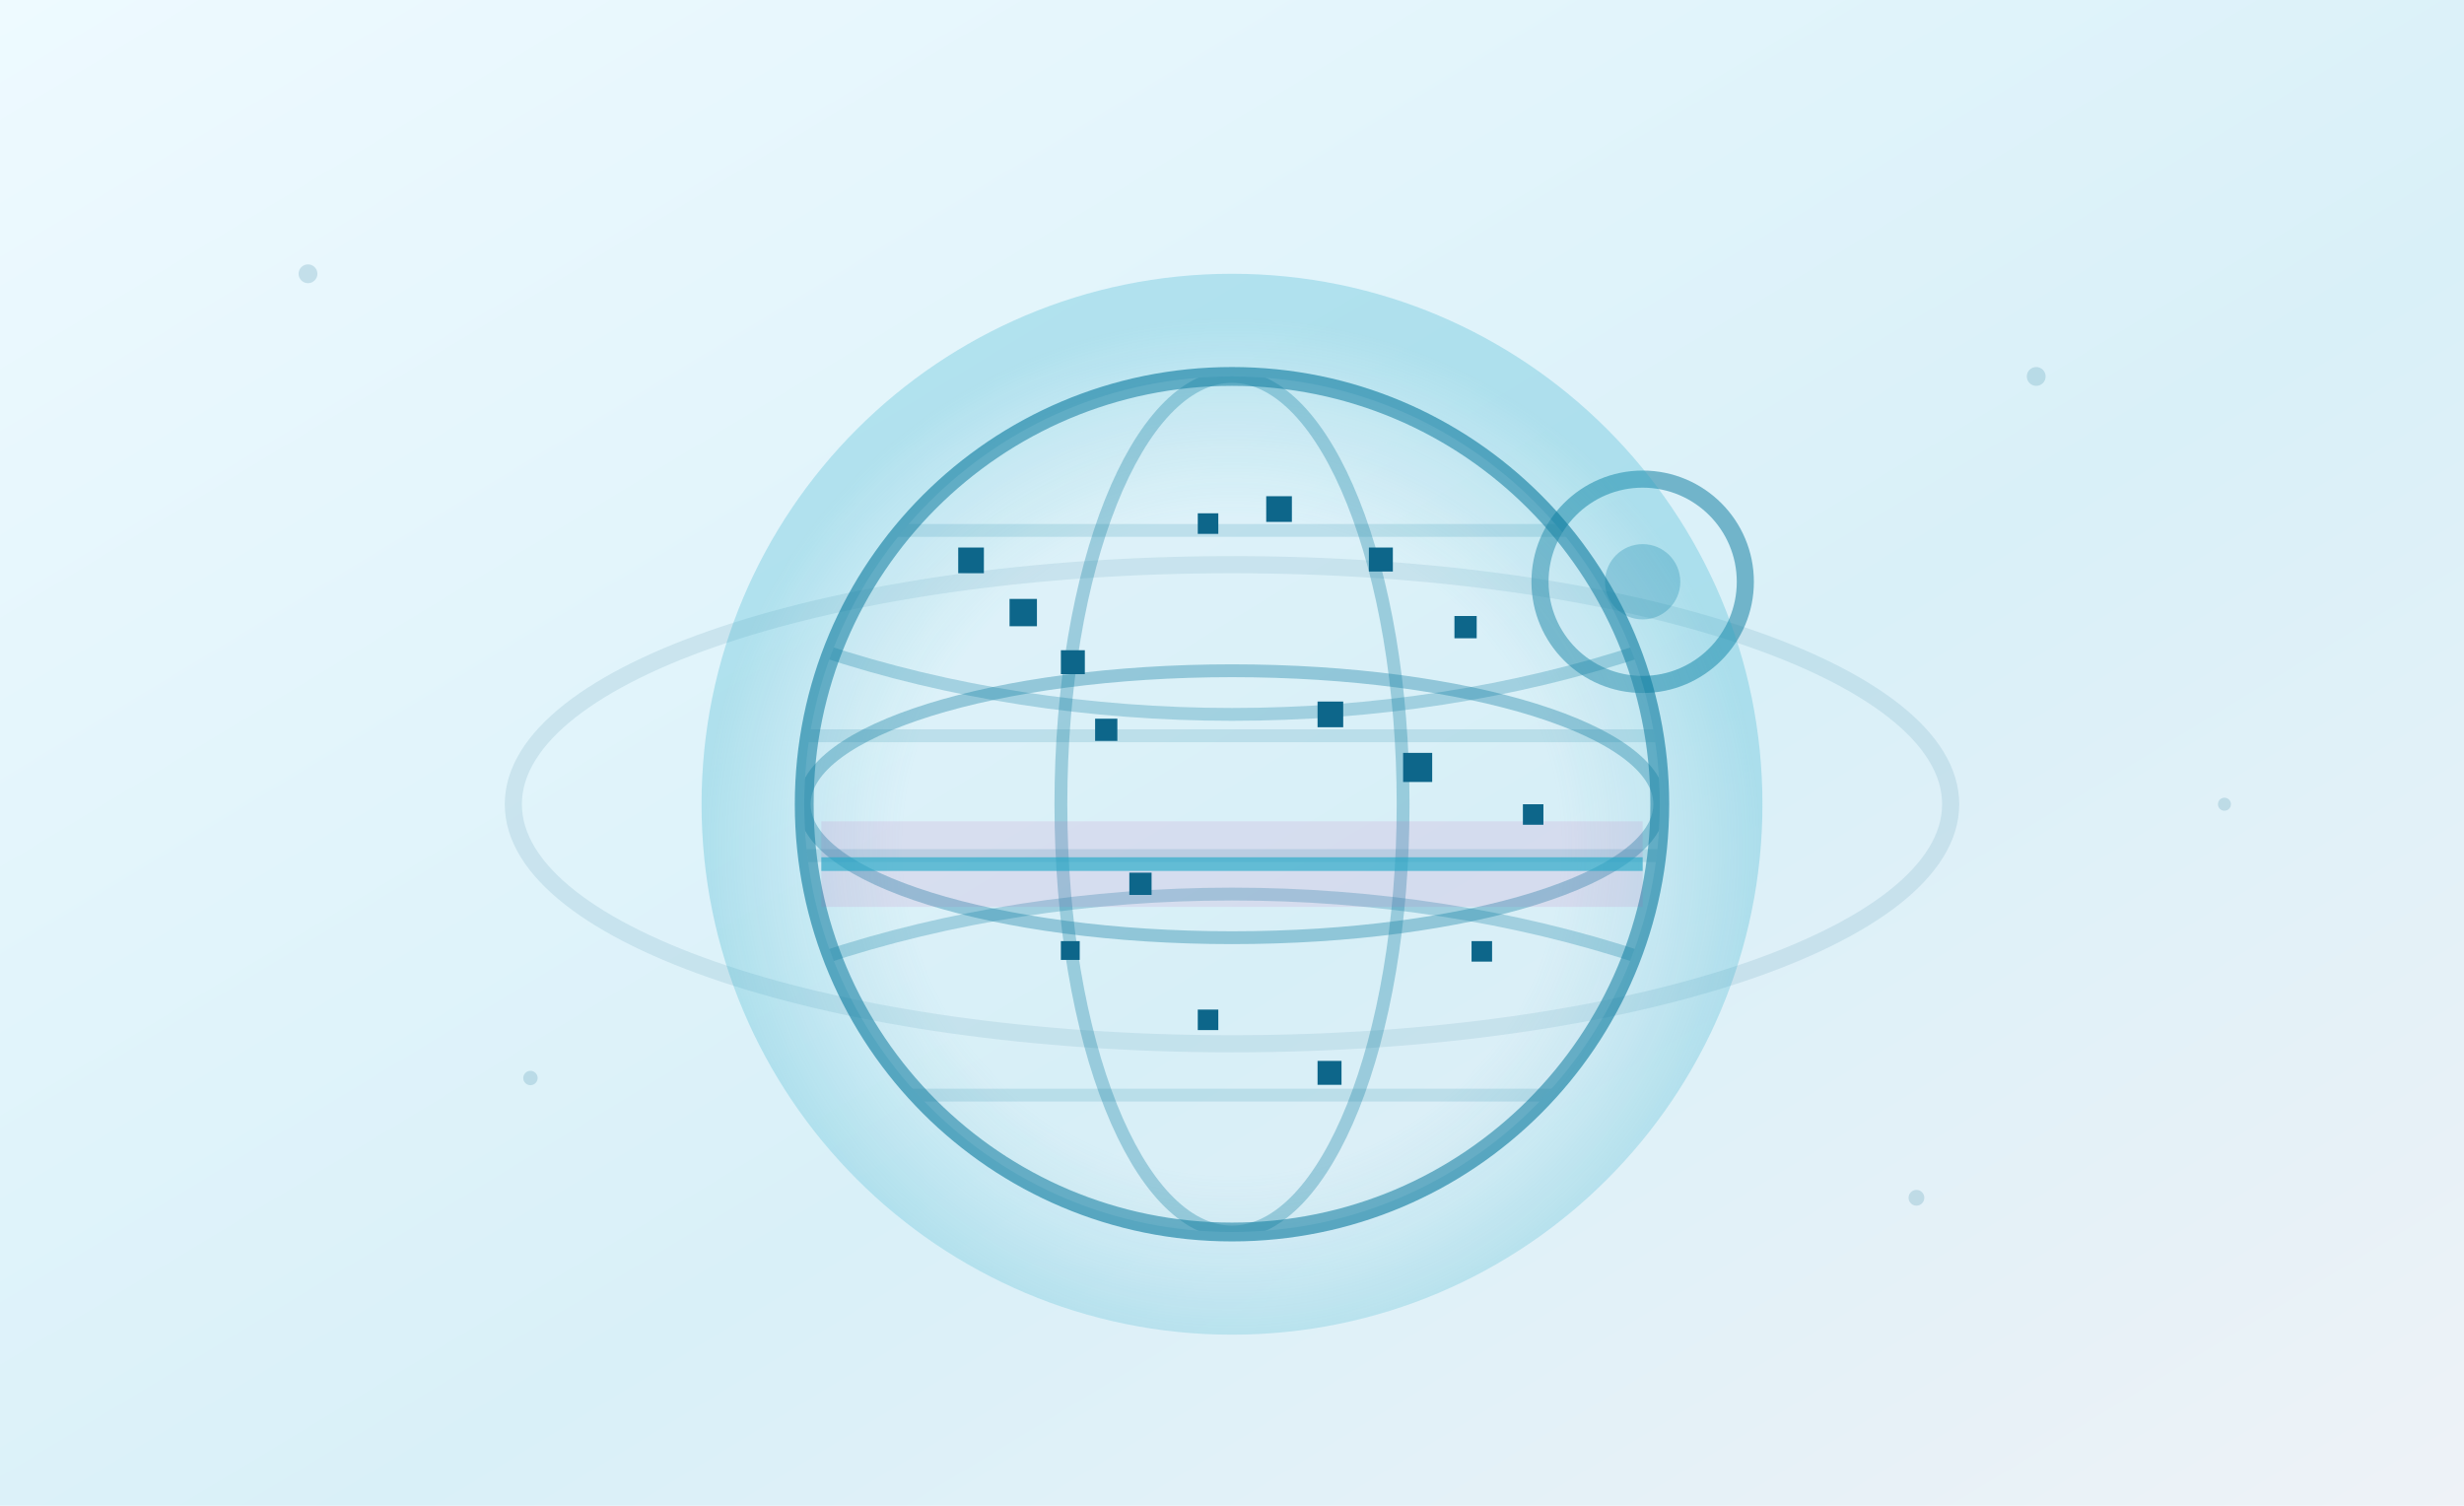
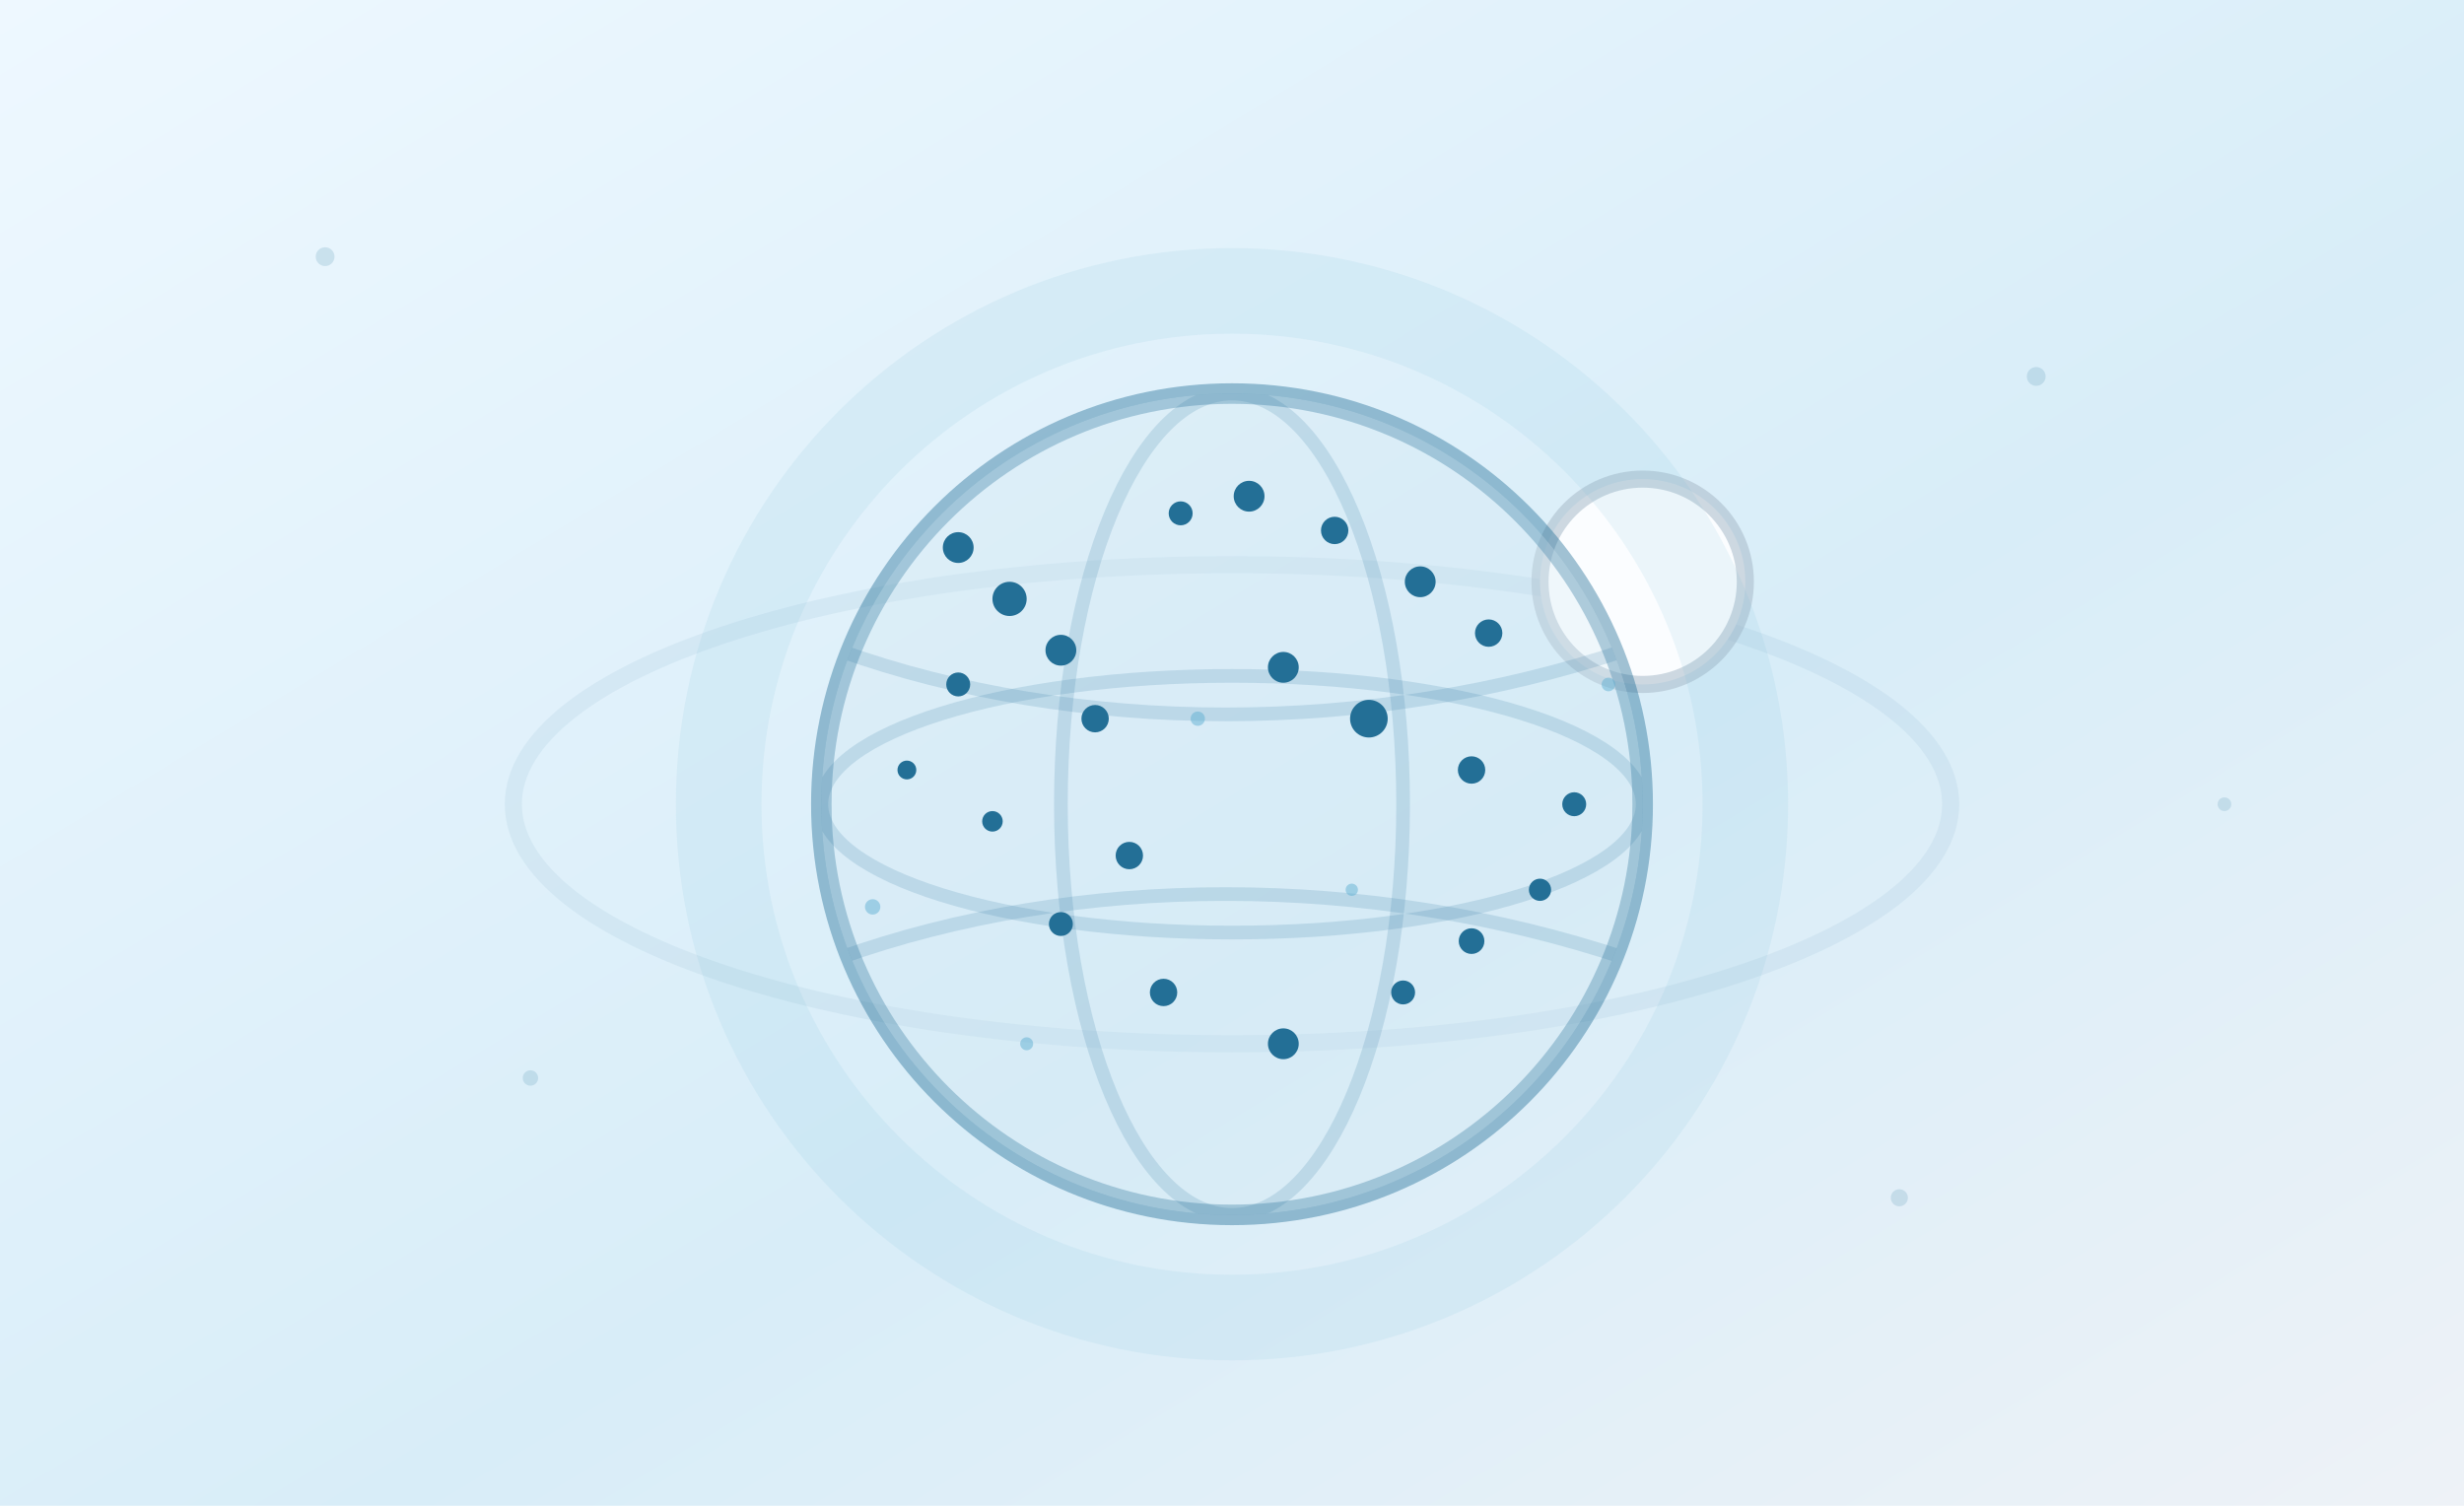
<svg xmlns="http://www.w3.org/2000/svg" viewBox="0 0 144 88">
  <defs>
    <linearGradient id="sky" x1="0" y1="0" x2="1" y2="1">
-       <stop offset="0" stop-color="#eefaff" />
-       <stop offset=".58" stop-color="#d9f0f8" />
+       <stop offset="0" stop-color="#eef8ff" />
+       <stop offset=".58" stop-color="#d8edf8" />
      <stop offset="1" stop-color="#eef2f7" />
    </linearGradient>
-     <radialGradient id="rim" cx="50%" cy="54%" r="50%">
-       <stop offset=".62" stop-color="#22a9c7" stop-opacity="0" />
-       <stop offset=".82" stop-color="#22a9c7" stop-opacity=".13" />
-       <stop offset="1" stop-color="#22a9c7" stop-opacity=".26" />
-     </radialGradient>
    <clipPath id="earthClip">
-       <circle cx="72" cy="47" r="25" />
+       <circle cx="72" cy="47" r="24" />
    </clipPath>
  </defs>
  <rect width="144" height="88" fill="url(#sky)" />
-   <g fill="#1e7494" opacity=".18">
-     <circle cx="18" cy="16" r=".55" />
-     <circle cx="31" cy="63" r=".42" />
+   <g fill="#3f83a8" opacity=".18">
+     <circle cx="19" cy="15" r=".55" />
+     <circle cx="31" cy="63" r=".45" />
    <circle cx="119" cy="22" r=".55" />
-     <circle cx="112" cy="70" r=".46" />
-     <circle cx="130" cy="47" r=".38" />
+     <circle cx="111" cy="70" r=".5" />
+     <circle cx="130" cy="47" r=".4" />
  </g>
-   <ellipse cx="72" cy="47" rx="42" ry="14" fill="none" stroke="#1e7494" stroke-opacity=".12" />
-   <circle cx="96" cy="34" r="6" fill="none" stroke="#107da0" stroke-opacity=".52" />
-   <circle cx="96" cy="34" r="2.2" fill="#107da0" opacity=".3" />
-   <circle cx="72" cy="47" r="31" fill="url(#rim)" />
-   <circle cx="72" cy="47" r="25" fill="none" stroke="#107da0" stroke-opacity=".62" stroke-width="1.1" />
+   <ellipse cx="72" cy="47" rx="42" ry="14" fill="none" stroke="#3f83a8" stroke-opacity=".08" />
+   <circle cx="96" cy="34" r="6" fill="#fbfdff" stroke="#a8bac9" stroke-opacity=".55" />
+   <circle cx="72" cy="47" r="30" fill="none" stroke="#70b9d7" stroke-opacity=".11" stroke-width="5" />
+   <circle cx="72" cy="47" r="24" fill="none" stroke="#236f96" stroke-opacity=".42" stroke-width="1.2" />
  <g clip-path="url(#earthClip)">
-     <rect x="47" y="22" width="50" height="50" fill="#cfe5ef" opacity=".12" />
-     <g fill="none" stroke="#107da0" stroke-width=".75">
-       <ellipse cx="72" cy="47" rx="25" ry="7.8" opacity=".36" />
-       <ellipse cx="72" cy="47" rx="10" ry="25" opacity=".32" />
-       <path d="M48 38c15 5 33 5 48 0M48 56c15-5 33-5 48 0" opacity=".28" />
-       <path d="M47 43h50M47 50h50M50 31h44M50 64h44" opacity=".16" />
+     <circle cx="72" cy="47" r="24" fill="#cfe5ef" opacity=".28" />
+     <g fill="none" stroke="#236f96" stroke-opacity=".16" stroke-width=".8">
+       <ellipse cx="72" cy="47" rx="24" ry="7.5" />
+       <ellipse cx="72" cy="47" rx="10" ry="24" />
+       <path d="M49 38c14 5 31 5 46 0M49 56c14-5 31-5 46 0" />
    </g>
-     <rect x="48" y="48" width="48" height="5" fill="#be50aa" opacity=".12" />
-     <path d="M48 50.5h48" stroke="#22a9c7" stroke-opacity=".64" stroke-width=".8" />
-     <g fill="#0d668a">
-       <rect x="56" y="32" width="1.5" height="1.5" />
-       <rect x="59" y="35" width="1.6" height="1.6" />
-       <rect x="62" y="38" width="1.4" height="1.4" />
-       <rect x="64" y="42" width="1.3" height="1.3" />
-       <rect x="70" y="30" width="1.2" height="1.2" />
-       <rect x="74" y="29" width="1.5" height="1.5" />
-       <rect x="80" y="32" width="1.4" height="1.4" />
-       <rect x="85" y="36" width="1.3" height="1.3" />
-       <rect x="77" y="41" width="1.5" height="1.5" />
-       <rect x="82" y="44" width="1.7" height="1.7" />
-       <rect x="89" y="47" width="1.2" height="1.2" />
-       <rect x="66" y="51" width="1.3" height="1.3" />
-       <rect x="62" y="55" width="1.1" height="1.1" />
-       <rect x="70" y="59" width="1.2" height="1.2" />
-       <rect x="77" y="62" width="1.4" height="1.4" />
-       <rect x="86" y="55" width="1.2" height="1.2" />
+     <g fill="#236f96">
+       <circle cx="56" cy="32" r=".9" />
+       <circle cx="59" cy="35" r="1" />
+       <circle cx="62" cy="38" r=".9" />
+       <circle cx="56" cy="40" r=".7" />
+       <circle cx="64" cy="42" r=".8" />
+       <circle cx="69" cy="30" r=".7" />
+       <circle cx="73" cy="29" r=".9" />
+       <circle cx="78" cy="31" r=".8" />
+       <circle cx="83" cy="34" r=".9" />
+       <circle cx="87" cy="37" r=".8" />
+       <circle cx="75" cy="39" r=".9" />
+       <circle cx="80" cy="42" r="1.1" />
+       <circle cx="86" cy="45" r=".8" />
+       <circle cx="92" cy="47" r=".7" />
+       <circle cx="66" cy="50" r=".8" />
+       <circle cx="62" cy="54" r=".7" />
+       <circle cx="68" cy="58" r=".8" />
+       <circle cx="75" cy="61" r=".9" />
+       <circle cx="82" cy="58" r=".7" />
+       <circle cx="86" cy="55" r=".75" />
+       <circle cx="90" cy="52" r=".65" />
+       <circle cx="58" cy="48" r=".6" />
+       <circle cx="53" cy="45" r=".55" />
+     </g>
+     <g fill="#5daed2" opacity=".48">
+       <circle cx="51" cy="53" r=".45" />
+       <circle cx="60" cy="61" r=".38" />
+       <circle cx="70" cy="42" r=".42" />
+       <circle cx="94" cy="40" r=".4" />
+       <circle cx="79" cy="52" r=".36" />
    </g>
  </g>
</svg>
